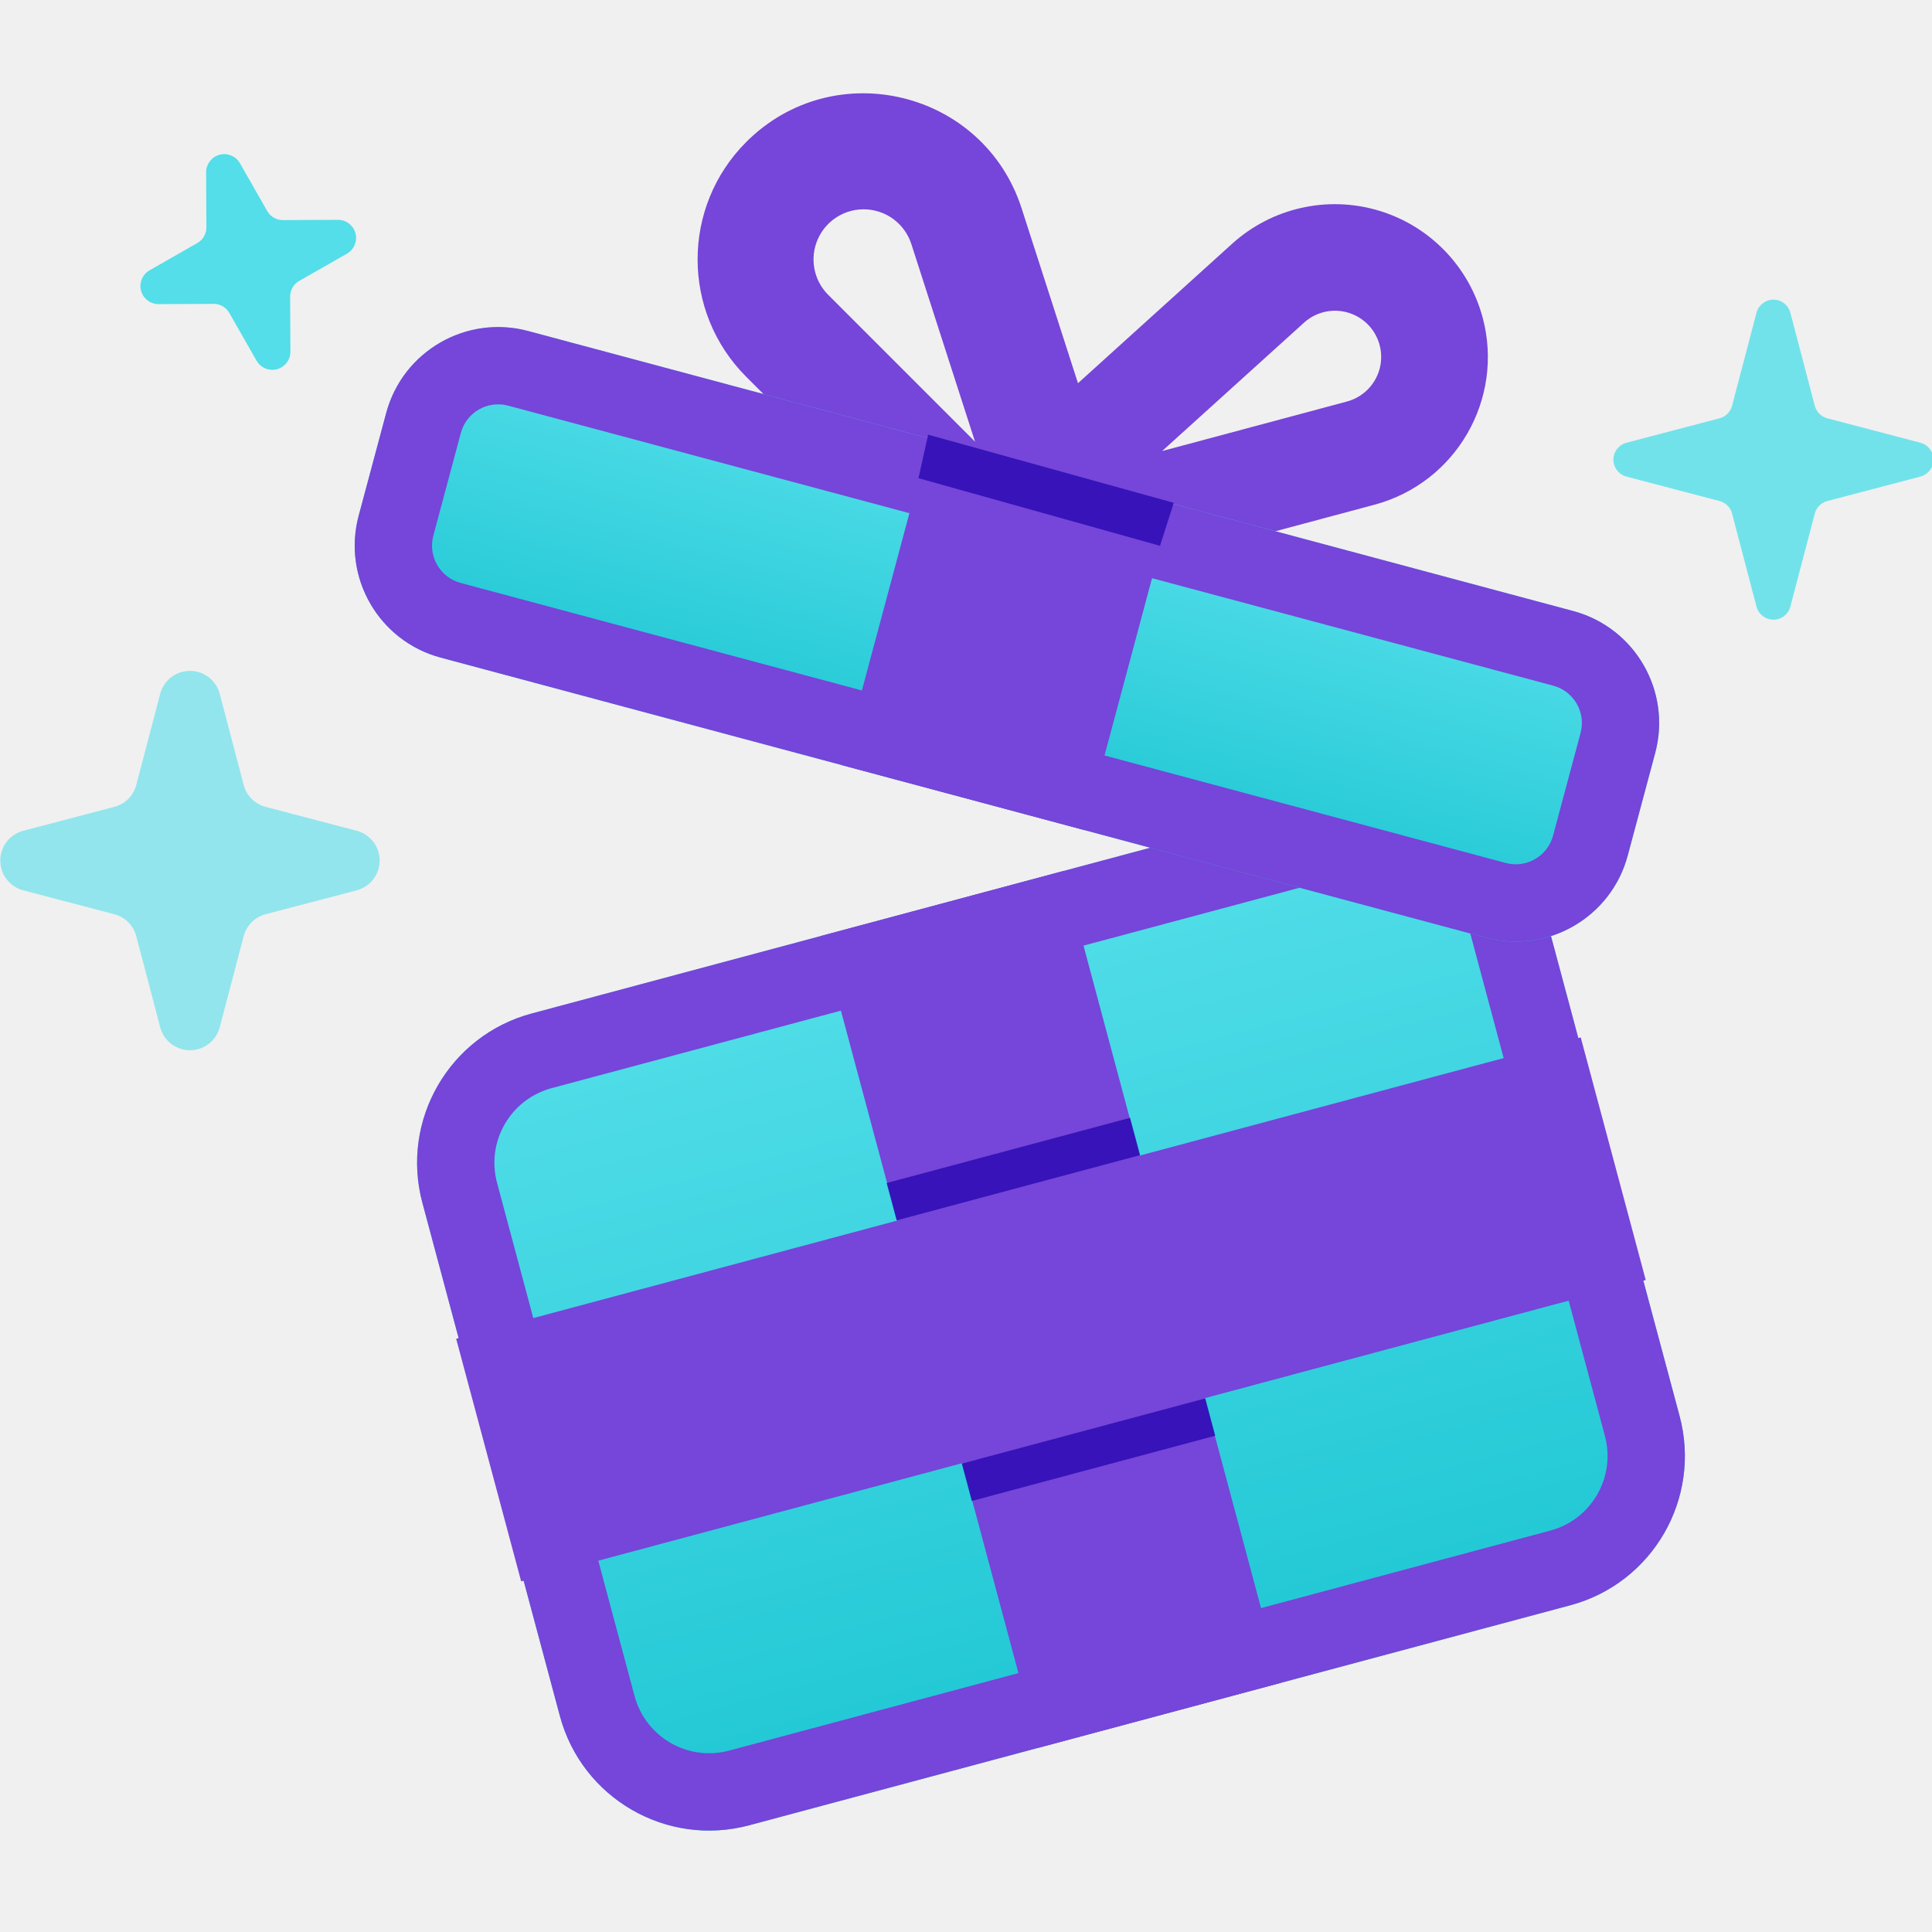
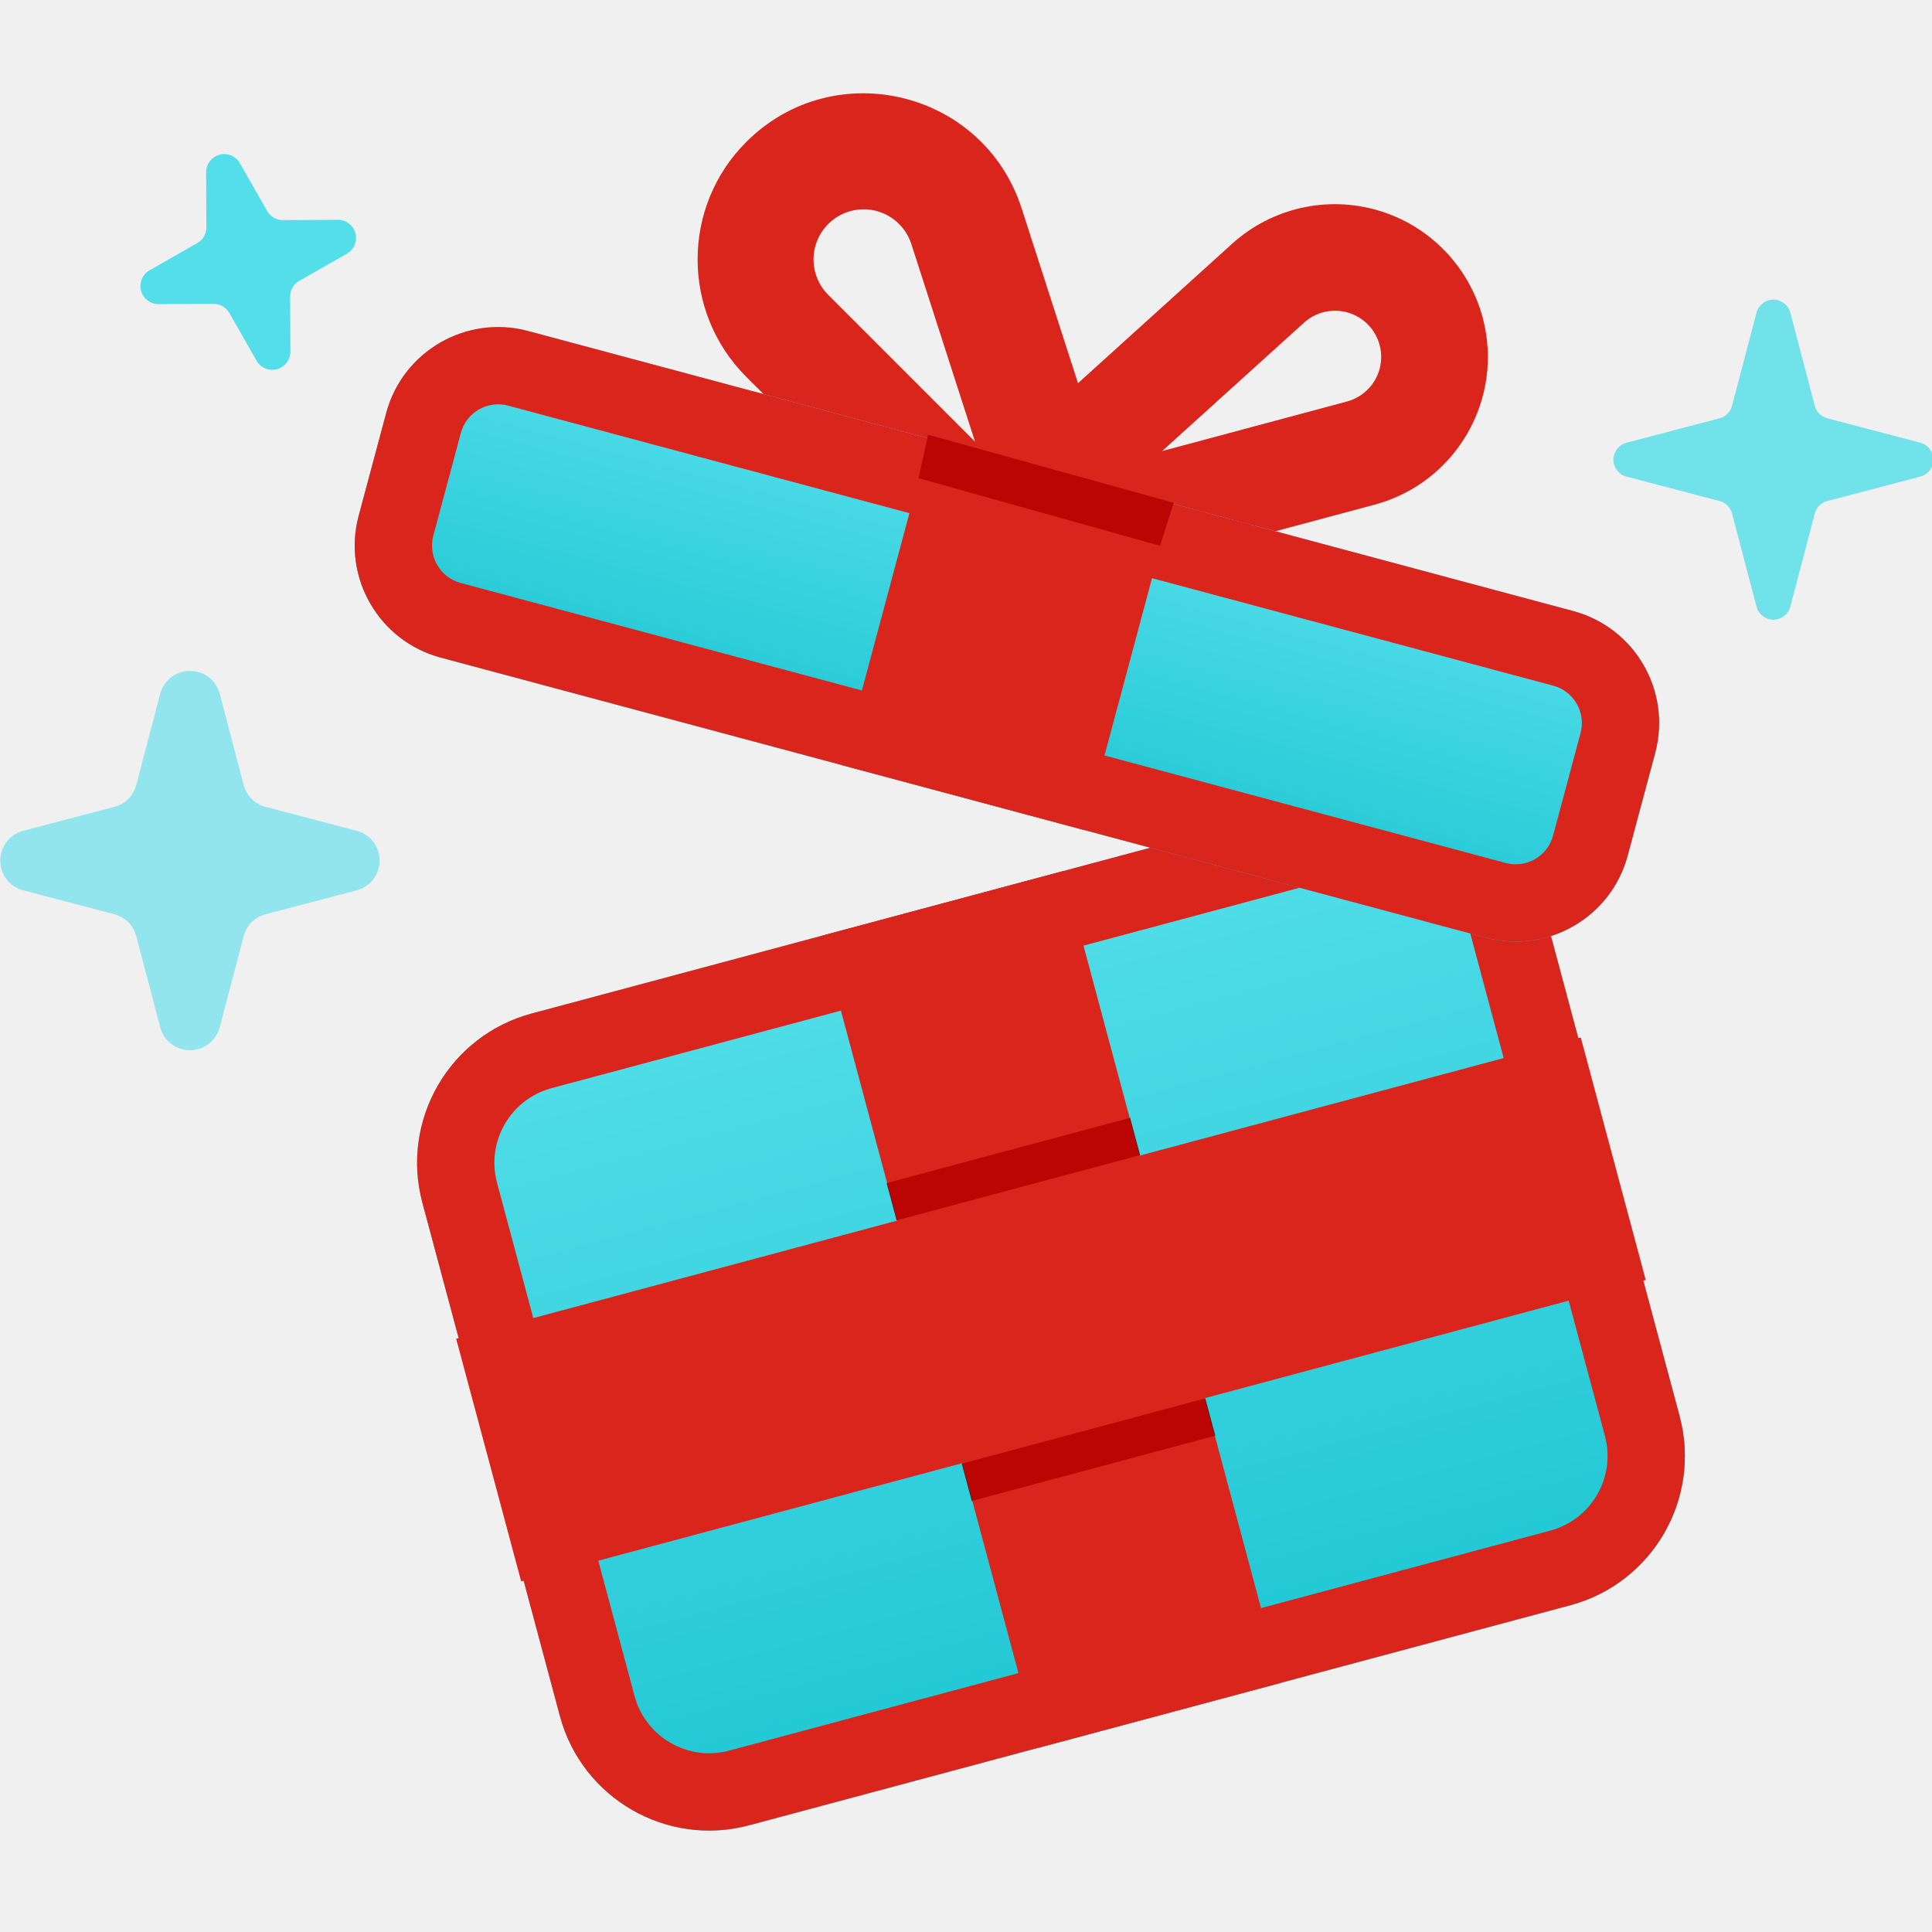
<svg xmlns="http://www.w3.org/2000/svg" width="64" height="64" fill="none">
-   <style>.B{fill-rule:evenodd}.C{fill:#7645d9}</style>
+   <style>.B{fill-rule:evenodd}.C{fill:#DA251D}</style>
  <g clip-path="url(#C)">
    <g class="B C">
      <path d="M43.194 10.691a1.53 1.53 0 1 1 1.421 2.611l-6.119 1.64 4.698-4.25zm5.919-.177a5.07 5.07 0 0 0-8.291-2.445l-9.802 8.868c-1.46 1.321-.158 3.712 1.744 3.203l12.768-3.421c2.702-.724 4.306-3.502 3.582-6.204z" />
      <path d="M30.189 8.084a1.66 1.66 0 1 0-2.754 1.683l4.864 4.864-2.11-6.547zm-5.469-3.38c2.908-2.908 7.862-1.712 9.124 2.202l4.403 13.66c.656 2.035-1.867 3.577-3.378 2.065L24.72 12.482a5.5 5.5 0 0 1 0-7.778z" />
    </g>
    <g fill="#53dee9">
      <path d="M7.276 34.043a1.02 1.02 0 0 1-1.966 0l-.796-3.032c-.093-.355-.37-.632-.725-.725l-3.032-.796a1.02 1.02 0 0 1 0-1.966l3.032-.796c.355-.093.632-.37.725-.725l.796-3.032a1.02 1.02 0 0 1 1.966 0l.796 3.032c.093.355.37.632.725.725l3.032.796a1.02 1.02 0 0 1 0 1.966l-3.032.796c-.355.093-.632.37-.725.725l-.796 3.032z" opacity=".6" />
      <path d="M9.62 11.664a.6.6 0 0 1-1.113.298l-.911-1.596c-.107-.187-.305-.302-.52-.3l-1.837.009a.6.6 0 0 1-.298-1.113l1.596-.911c.187-.107.302-.305.3-.52l-.009-1.838a.6.6 0 0 1 1.113-.298l.911 1.596c.107.187.305.302.52.3l1.837-.009a.6.6 0 0 1 .298 1.113l-1.596.911c-.187.107-.302.305-.3.52l.009 1.838z" />
      <path d="M53.871 15.786a.58.58 0 0 1 0-1.118l3.093-.812a.58.58 0 0 0 .412-.412l.812-3.093a.58.58 0 0 1 1.118 0l.812 3.093a.58.58 0 0 0 .412.412l3.093.812a.58.58 0 0 1 0 1.118l-3.093.812a.58.58 0 0 0-.412.412l-.812 3.093a.58.58 0 0 1-1.118 0l-.812-3.093c-.053-.202-.21-.359-.412-.412l-3.093-.812z" opacity=".8" />
    </g>
    <path fill="url(#A)" d="M51.083 29.906a5.12 5.12 0 0 0-6.271-3.62l-27.2 7.288a5.12 5.12 0 0 0-3.62 6.271l4.555 17a5.12 5.12 0 0 0 6.271 3.62l27.2-7.288a5.12 5.12 0 0 0 3.62-6.271l-4.555-17z" />
    <g class="C">
      <path d="M18.274 36.046l27.201-7.288a2.56 2.56 0 0 1 3.135 1.81l4.555 17a2.56 2.56 0 0 1-1.81 3.135l-27.2 7.288a2.56 2.56 0 0 1-3.135-1.81l-4.555-17a2.56 2.56 0 0 1 1.81-3.135zm26.538-9.761a5.12 5.12 0 0 1 6.271 3.62l4.555 17a5.12 5.12 0 0 1-3.62 6.271l-27.2 7.288a5.12 5.12 0 0 1-6.271-3.62l-4.555-17a5.12 5.12 0 0 1 3.62-6.271l27.2-7.288z" class="B" />
      <path d="M35.23 28.853l-8.036 2.153 7.206 26.891 8.036-2.153-7.206-26.891z" />
      <path d="M54.517 42.402l-2.153-8.036-37.253 9.982 2.153 8.036 37.253-9.982z" />
    </g>
    <g style="mix-blend-mode:multiply" class="B C">
      <path d="M39.926 46.324l-8.065 2.161.331 1.236 8.065-2.161-.331-1.236zm-10.224-5.898l8.065-2.161-.331-1.236-8.065 2.161.331 1.236z" />
    </g>
    <path fill="url(#B)" d="M54.831 24.945a3.84 3.84 0 0 0-2.715-4.703l-34.619-9.276a3.84 3.84 0 0 0-4.703 2.715l-.911 3.4a3.84 3.84 0 0 0 2.715 4.703l34.619 9.276a3.84 3.84 0 0 0 4.703-2.715l.911-3.4z" />
    <g class="C">
      <path d="M16.834 13.438l34.619 9.276a1.28 1.28 0 0 1 .905 1.568l-.911 3.4a1.28 1.28 0 0 1-1.568.905L15.26 19.311a1.28 1.28 0 0 1-.905-1.568l.911-3.4a1.28 1.28 0 0 1 1.568-.905zm35.281 6.803a3.84 3.84 0 0 1 2.715 4.703l-.911 3.4a3.84 3.84 0 0 1-4.703 2.715l-34.619-9.276a3.84 3.84 0 0 1-2.715-4.703l.911-3.4a3.84 3.84 0 0 1 4.703-2.715l34.619 9.276z" class="B" />
      <path d="M38.824 16.68l-8.036-2.153-2.899 10.818 8.037 2.153 2.899-10.818z" />
    </g>
    <g style="mix-blend-mode:multiply" class="B C">
      <path d="M38.426 18.08l-8-2.24.32-1.44 8.136 2.257-.456 1.423z" />
    </g>
  </g>
  <defs>
    <linearGradient id="A" x1="31.212" x2="38.417" y1="29.929" y2="56.821" gradientUnits="userSpaceOnUse">
      <stop stop-color="#53dee9" />
      <stop offset="1" stop-color="#1fc7d4" />
    </linearGradient>
    <linearGradient id="B" x1="34.806" x2="31.907" y1="15.604" y2="26.422" gradientUnits="userSpaceOnUse">
      <stop stop-color="#53dee9" />
      <stop offset="1" stop-color="#1fc7d4" />
    </linearGradient>
    <clipPath id="C">
      <path fill="#fff" d="M0 0h64v64H0z" />
    </clipPath>
  </defs>
</svg>
